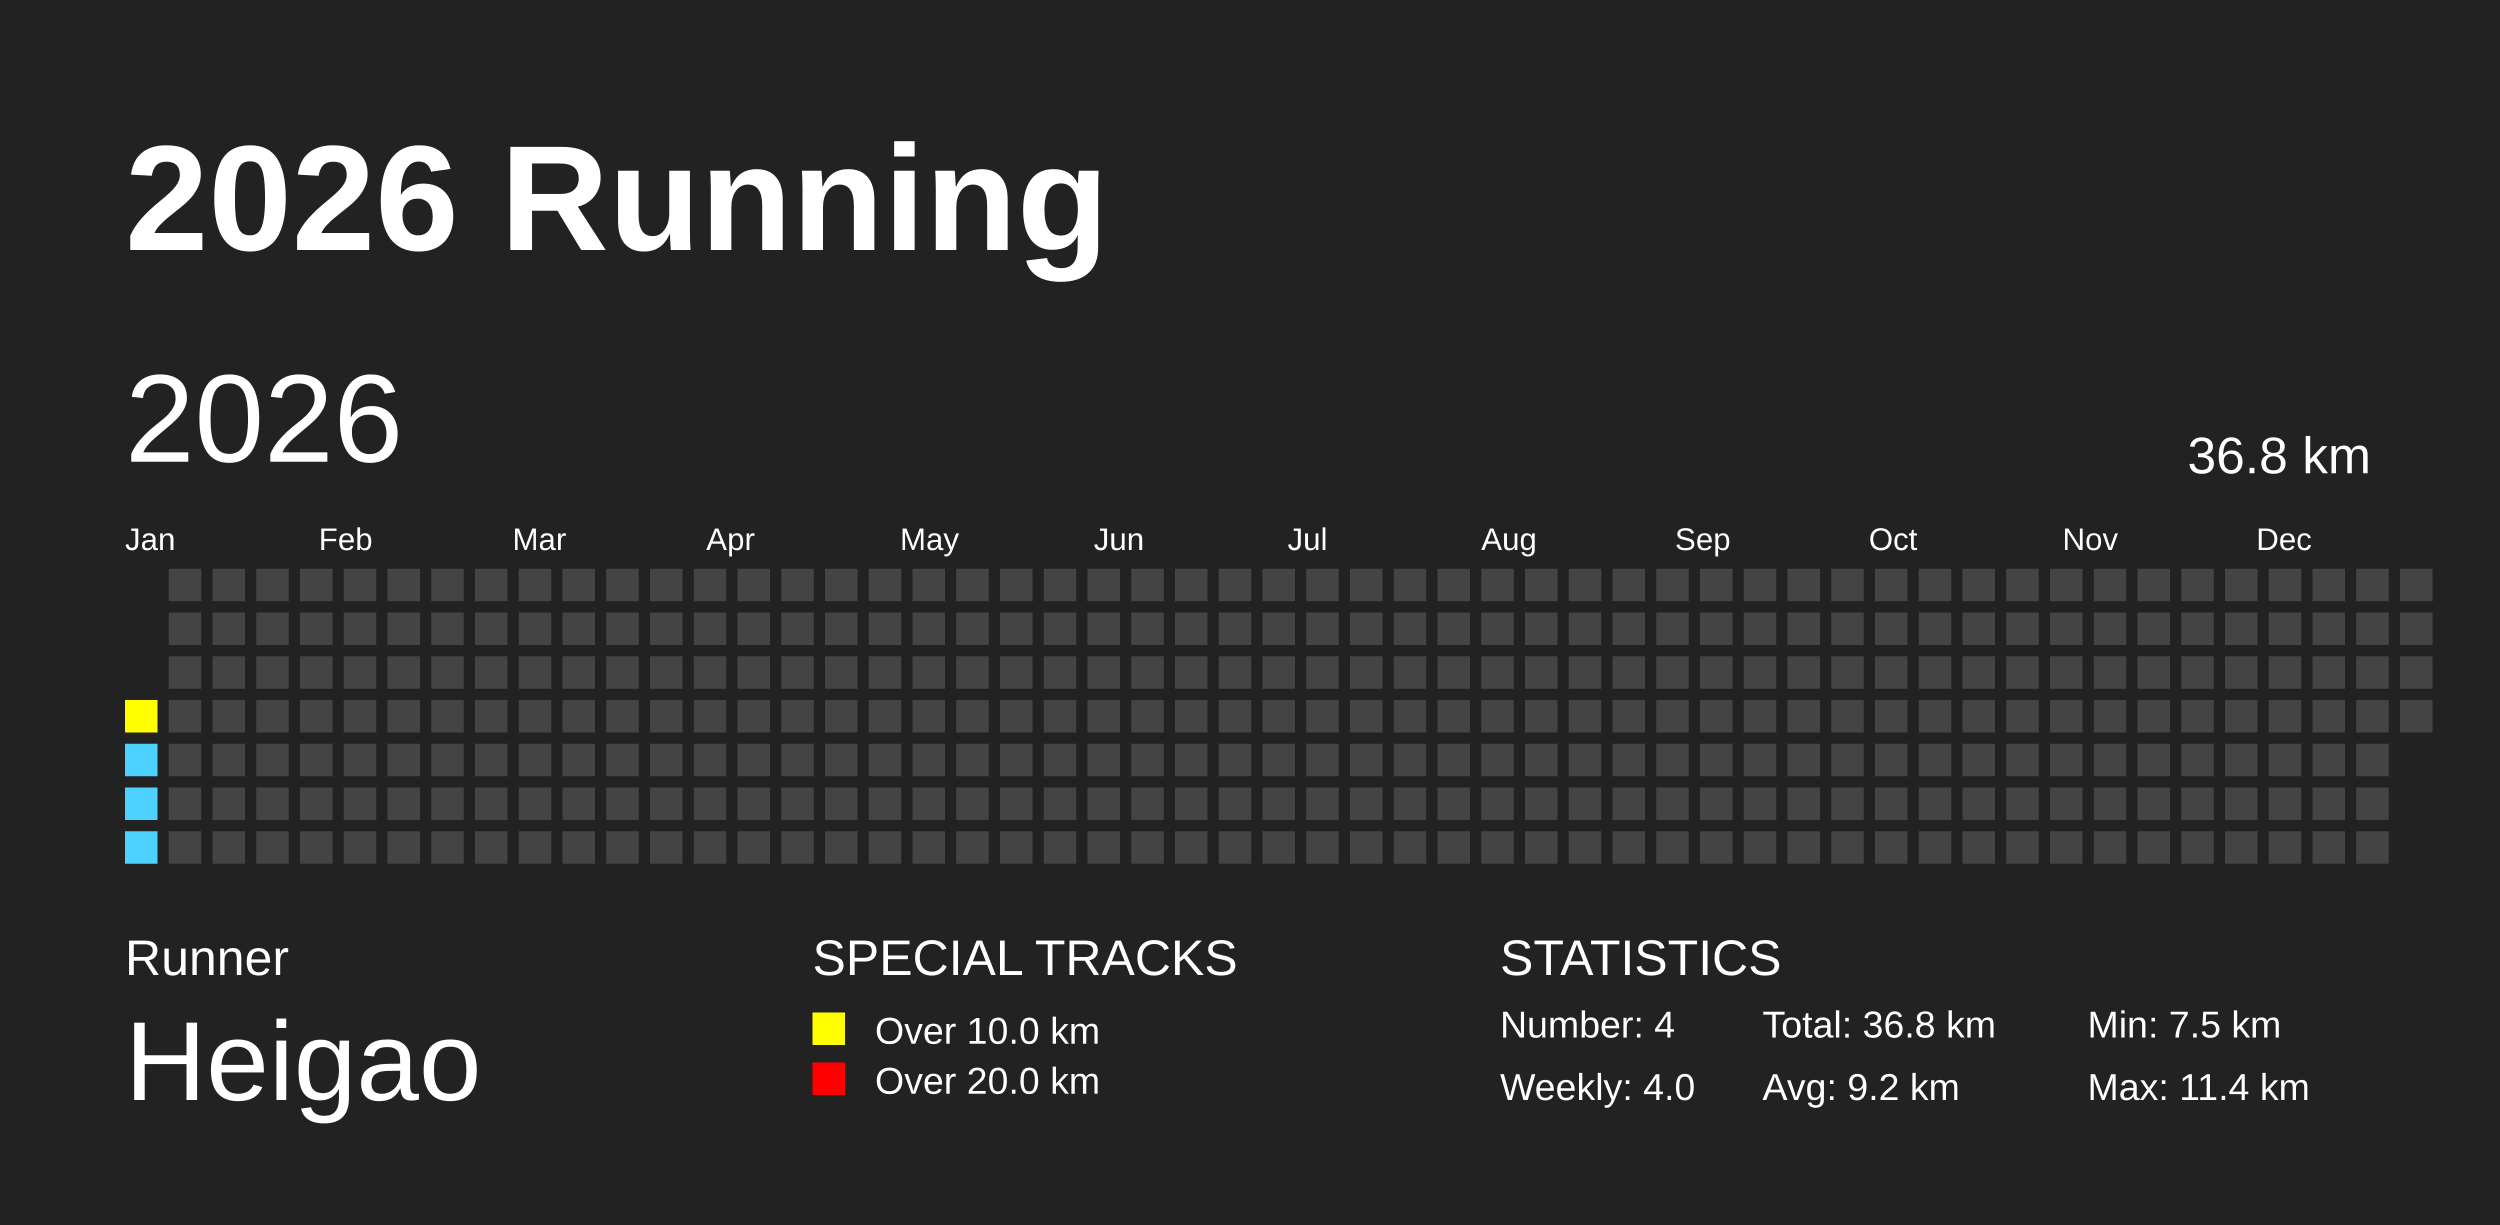
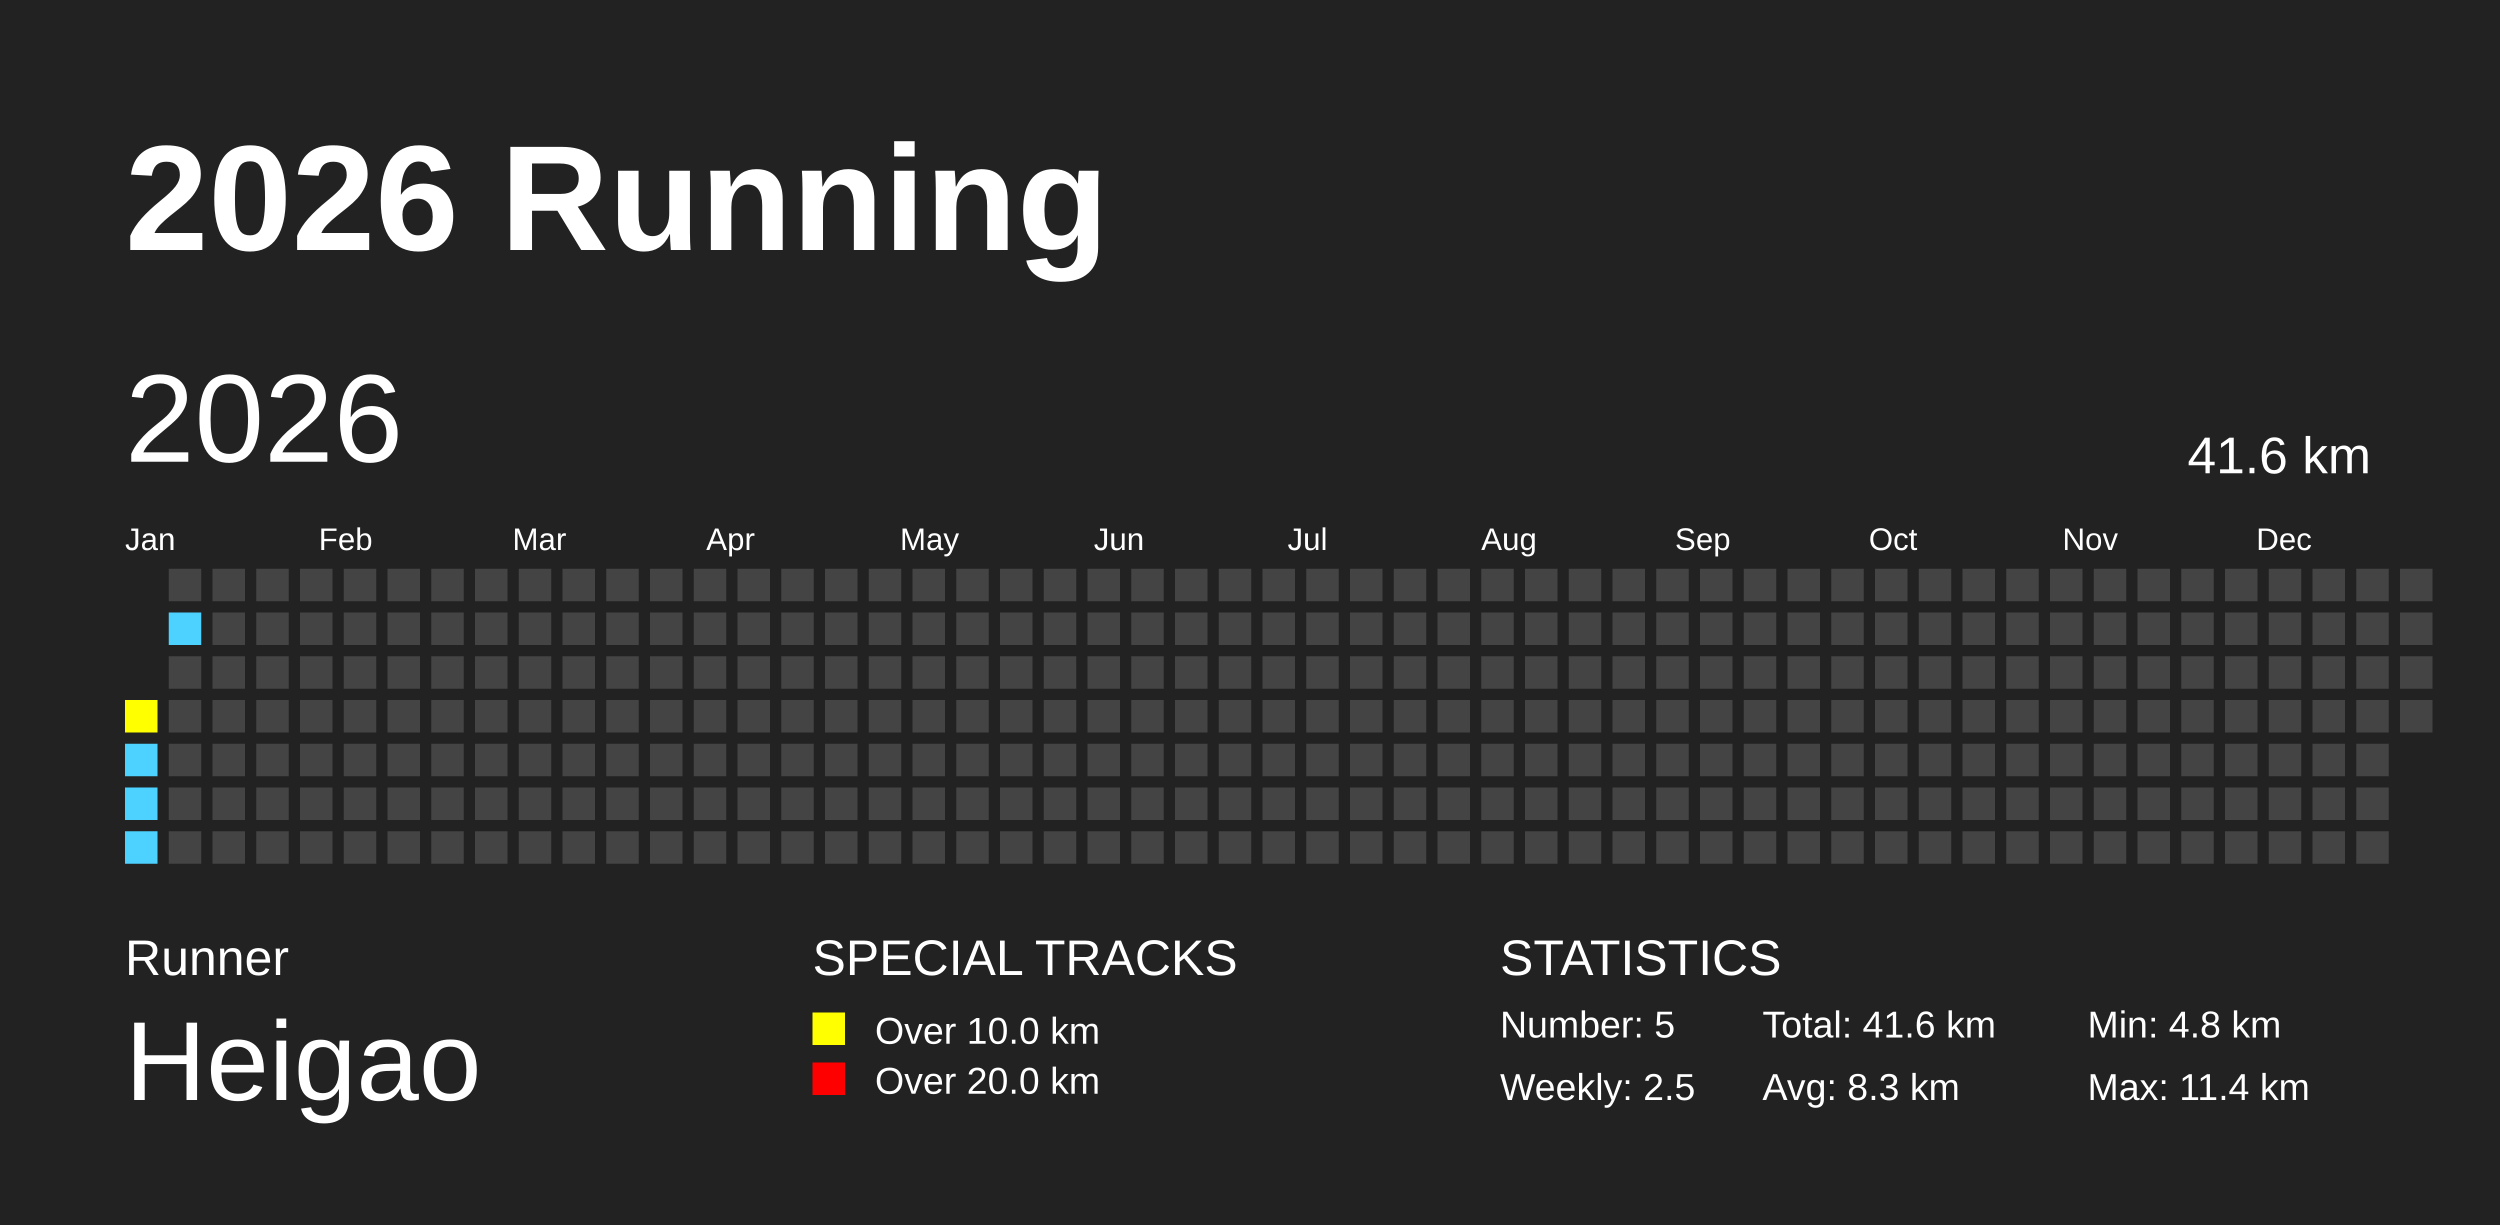
<svg xmlns="http://www.w3.org/2000/svg" baseProfile="full" height="98mm" version="1.1" viewBox="0,0,200,98" width="200mm">
  <defs />
  <rect fill="#222222" height="98" width="200" x="0" y="0" />
  <text fill="#FFFFFF" style="font-size:12px; font-family:Arial; font-weight:bold;" x="10" y="20">2026 Running</text>
  <text fill="#FFFFFF" style="font-size:4px; font-family:Arial" x="10" y="78">Runner</text>
  <text fill="#FFFFFF" style="font-size:9px; font-family:Arial" x="10" y="88">Heigao</text>
  <text fill="#FFFFFF" style="font-size:4px; font-family:Arial" x="65" y="78">SPECIAL TRACKS</text>
  <rect fill="yellow" height="2.6" width="2.6" x="65" y="81" />
  <text fill="#FFFFFF" style="font-size:3px; font-family:Arial" x="70" y="83.5">Over 10.0 km</text>
  <rect fill="red" height="2.6" width="2.6" x="65" y="85" />
  <text fill="#FFFFFF" style="font-size:3px; font-family:Arial" x="70" y="87.5">Over 20.0 km</text>
  <text fill="#FFFFFF" style="font-size:4px; font-family:Arial" x="120" y="78">STATISTICS</text>
-   <text fill="#FFFFFF" style="font-size:3px; font-family:Arial" x="120" y="83">Number: 4</text>
-   <text fill="#FFFFFF" style="font-size:3px; font-family:Arial" x="120" y="88">Weekly: 4.0</text>
-   <text fill="#FFFFFF" style="font-size:3px; font-family:Arial" x="141" y="83">Total: 36.8 km</text>
-   <text fill="#FFFFFF" style="font-size:3px; font-family:Arial" x="141" y="88">Avg: 9.2 km</text>
-   <text fill="#FFFFFF" style="font-size:3px; font-family:Arial" x="167" y="83">Min: 7.5 km</text>
+   <text fill="#FFFFFF" style="font-size:3px; font-family:Arial" x="120" y="83">Number: 5</text>
+   <text fill="#FFFFFF" style="font-size:3px; font-family:Arial" x="120" y="88">Weekly: 2.5</text>
+   <text fill="#FFFFFF" style="font-size:3px; font-family:Arial" x="141" y="83">Total: 41.6 km</text>
+   <text fill="#FFFFFF" style="font-size:3px; font-family:Arial" x="141" y="88">Avg: 8.3 km</text>
+   <text fill="#FFFFFF" style="font-size:3px; font-family:Arial" x="167" y="83">Min: 4.8 km</text>
  <text fill="#FFFFFF" style="font-size:3px; font-family:Arial" x="167" y="88">Max: 11.4 km</text>
  <text dominant-baseline="hanging" fill="#FFFFFF" style="font-size:10.0px; font-family:Arial;" x="10" y="30">2026</text>
-   <text dominant-baseline="hanging" fill="#FFFFFF" style="font-size:4.125px; font-family:Arial;" x="175" y="35">36.8 km</text>
+   <text dominant-baseline="hanging" fill="#FFFFFF" style="font-size:4.125px; font-family:Arial;" x="175" y="35">41.6 km</text>
  <text fill="#FFFFFF" style="font-size:2.5px; font-family:Arial" x="10.0" y="44">Jan</text>
  <text fill="#FFFFFF" style="font-size:2.5px; font-family:Arial" x="25.5" y="44">Feb</text>
  <text fill="#FFFFFF" style="font-size:2.5px; font-family:Arial" x="41.0" y="44">Mar</text>
  <text fill="#FFFFFF" style="font-size:2.5px; font-family:Arial" x="56.5" y="44">Apr</text>
  <text fill="#FFFFFF" style="font-size:2.5px; font-family:Arial" x="72.0" y="44">May</text>
  <text fill="#FFFFFF" style="font-size:2.5px; font-family:Arial" x="87.5" y="44">Jun</text>
  <text fill="#FFFFFF" style="font-size:2.5px; font-family:Arial" x="103.0" y="44">Jul</text>
  <text fill="#FFFFFF" style="font-size:2.5px; font-family:Arial" x="118.5" y="44">Aug</text>
  <text fill="#FFFFFF" style="font-size:2.5px; font-family:Arial" x="134.0" y="44">Sep</text>
  <text fill="#FFFFFF" style="font-size:2.5px; font-family:Arial" x="149.5" y="44">Oct</text>
  <text fill="#FFFFFF" style="font-size:2.5px; font-family:Arial" x="165.0" y="44">Nov</text>
  <text fill="#FFFFFF" style="font-size:2.5px; font-family:Arial" x="180.5" y="44">Dec</text>
  <rect fill="yellow" height="2.6" width="2.6" x="10.0" y="56.0" />
  <rect fill="#4DD2FF" height="2.6" width="2.6" x="10.0" y="59.5" />
  <rect fill="#4DD2FF" height="2.6" width="2.6" x="10.0" y="63.0" />
  <rect fill="#4DD2FF" height="2.6" width="2.6" x="10.0" y="66.5" />
  <rect fill="#444444" height="2.6" width="2.6" x="13.5" y="45.5" />
-   <rect fill="#444444" height="2.6" width="2.6" x="13.5" y="49.0" />
+   <rect fill="#4DD2FF" height="2.6" width="2.6" x="13.5" y="49.0" />
  <rect fill="#444444" height="2.6" width="2.6" x="13.5" y="52.5" />
  <rect fill="#444444" height="2.6" width="2.6" x="13.5" y="56.0" />
  <rect fill="#444444" height="2.6" width="2.6" x="13.5" y="59.5" />
  <rect fill="#444444" height="2.6" width="2.6" x="13.5" y="63.0" />
  <rect fill="#444444" height="2.6" width="2.6" x="13.5" y="66.5" />
  <rect fill="#444444" height="2.6" width="2.6" x="17.0" y="45.5" />
  <rect fill="#444444" height="2.6" width="2.6" x="17.0" y="49.0" />
  <rect fill="#444444" height="2.6" width="2.6" x="17.0" y="52.5" />
  <rect fill="#444444" height="2.6" width="2.6" x="17.0" y="56.0" />
  <rect fill="#444444" height="2.6" width="2.6" x="17.0" y="59.5" />
  <rect fill="#444444" height="2.6" width="2.6" x="17.0" y="63.0" />
  <rect fill="#444444" height="2.6" width="2.6" x="17.0" y="66.5" />
  <rect fill="#444444" height="2.6" width="2.6" x="20.5" y="45.5" />
  <rect fill="#444444" height="2.6" width="2.6" x="20.5" y="49.0" />
  <rect fill="#444444" height="2.6" width="2.6" x="20.5" y="52.5" />
  <rect fill="#444444" height="2.6" width="2.6" x="20.5" y="56.0" />
  <rect fill="#444444" height="2.6" width="2.6" x="20.5" y="59.5" />
  <rect fill="#444444" height="2.6" width="2.6" x="20.5" y="63.0" />
  <rect fill="#444444" height="2.6" width="2.6" x="20.5" y="66.5" />
  <rect fill="#444444" height="2.6" width="2.6" x="24.0" y="45.5" />
  <rect fill="#444444" height="2.6" width="2.6" x="24.0" y="49.0" />
  <rect fill="#444444" height="2.6" width="2.6" x="24.0" y="52.5" />
  <rect fill="#444444" height="2.6" width="2.6" x="24.0" y="56.0" />
  <rect fill="#444444" height="2.6" width="2.6" x="24.0" y="59.5" />
  <rect fill="#444444" height="2.6" width="2.6" x="24.0" y="63.0" />
  <rect fill="#444444" height="2.6" width="2.6" x="24.0" y="66.5" />
  <rect fill="#444444" height="2.6" width="2.6" x="27.5" y="45.5" />
  <rect fill="#444444" height="2.6" width="2.6" x="27.5" y="49.0" />
  <rect fill="#444444" height="2.6" width="2.6" x="27.5" y="52.5" />
  <rect fill="#444444" height="2.6" width="2.6" x="27.5" y="56.0" />
  <rect fill="#444444" height="2.6" width="2.6" x="27.5" y="59.5" />
  <rect fill="#444444" height="2.6" width="2.6" x="27.5" y="63.0" />
  <rect fill="#444444" height="2.6" width="2.6" x="27.5" y="66.5" />
  <rect fill="#444444" height="2.6" width="2.6" x="31.0" y="45.5" />
  <rect fill="#444444" height="2.6" width="2.6" x="31.0" y="49.0" />
  <rect fill="#444444" height="2.6" width="2.6" x="31.0" y="52.5" />
  <rect fill="#444444" height="2.6" width="2.6" x="31.0" y="56.0" />
  <rect fill="#444444" height="2.6" width="2.6" x="31.0" y="59.5" />
  <rect fill="#444444" height="2.6" width="2.6" x="31.0" y="63.0" />
  <rect fill="#444444" height="2.6" width="2.6" x="31.0" y="66.5" />
  <rect fill="#444444" height="2.6" width="2.6" x="34.5" y="45.5" />
  <rect fill="#444444" height="2.6" width="2.6" x="34.5" y="49.0" />
  <rect fill="#444444" height="2.6" width="2.6" x="34.5" y="52.5" />
  <rect fill="#444444" height="2.6" width="2.6" x="34.5" y="56.0" />
  <rect fill="#444444" height="2.6" width="2.6" x="34.5" y="59.5" />
  <rect fill="#444444" height="2.6" width="2.6" x="34.5" y="63.0" />
  <rect fill="#444444" height="2.6" width="2.6" x="34.5" y="66.5" />
  <rect fill="#444444" height="2.6" width="2.6" x="38.0" y="45.5" />
  <rect fill="#444444" height="2.6" width="2.6" x="38.0" y="49.0" />
  <rect fill="#444444" height="2.6" width="2.6" x="38.0" y="52.5" />
  <rect fill="#444444" height="2.6" width="2.6" x="38.0" y="56.0" />
  <rect fill="#444444" height="2.6" width="2.6" x="38.0" y="59.5" />
  <rect fill="#444444" height="2.6" width="2.6" x="38.0" y="63.0" />
  <rect fill="#444444" height="2.6" width="2.6" x="38.0" y="66.5" />
  <rect fill="#444444" height="2.6" width="2.6" x="41.5" y="45.5" />
  <rect fill="#444444" height="2.6" width="2.6" x="41.5" y="49.0" />
  <rect fill="#444444" height="2.6" width="2.6" x="41.5" y="52.5" />
  <rect fill="#444444" height="2.6" width="2.6" x="41.5" y="56.0" />
  <rect fill="#444444" height="2.6" width="2.6" x="41.5" y="59.5" />
  <rect fill="#444444" height="2.6" width="2.6" x="41.5" y="63.0" />
  <rect fill="#444444" height="2.6" width="2.6" x="41.5" y="66.5" />
  <rect fill="#444444" height="2.6" width="2.6" x="45.0" y="45.5" />
  <rect fill="#444444" height="2.6" width="2.6" x="45.0" y="49.0" />
  <rect fill="#444444" height="2.6" width="2.6" x="45.0" y="52.5" />
  <rect fill="#444444" height="2.6" width="2.6" x="45.0" y="56.0" />
  <rect fill="#444444" height="2.6" width="2.6" x="45.0" y="59.5" />
  <rect fill="#444444" height="2.6" width="2.6" x="45.0" y="63.0" />
  <rect fill="#444444" height="2.6" width="2.6" x="45.0" y="66.5" />
  <rect fill="#444444" height="2.6" width="2.6" x="48.5" y="45.5" />
  <rect fill="#444444" height="2.6" width="2.6" x="48.5" y="49.0" />
  <rect fill="#444444" height="2.6" width="2.6" x="48.5" y="52.5" />
  <rect fill="#444444" height="2.6" width="2.6" x="48.5" y="56.0" />
  <rect fill="#444444" height="2.6" width="2.6" x="48.5" y="59.5" />
  <rect fill="#444444" height="2.6" width="2.6" x="48.5" y="63.0" />
  <rect fill="#444444" height="2.6" width="2.6" x="48.5" y="66.5" />
  <rect fill="#444444" height="2.6" width="2.6" x="52.0" y="45.5" />
  <rect fill="#444444" height="2.6" width="2.6" x="52.0" y="49.0" />
  <rect fill="#444444" height="2.6" width="2.6" x="52.0" y="52.5" />
  <rect fill="#444444" height="2.6" width="2.6" x="52.0" y="56.0" />
  <rect fill="#444444" height="2.6" width="2.6" x="52.0" y="59.5" />
  <rect fill="#444444" height="2.6" width="2.6" x="52.0" y="63.0" />
  <rect fill="#444444" height="2.6" width="2.6" x="52.0" y="66.5" />
  <rect fill="#444444" height="2.6" width="2.6" x="55.5" y="45.5" />
  <rect fill="#444444" height="2.6" width="2.6" x="55.5" y="49.0" />
  <rect fill="#444444" height="2.6" width="2.6" x="55.5" y="52.5" />
  <rect fill="#444444" height="2.6" width="2.6" x="55.5" y="56.0" />
  <rect fill="#444444" height="2.6" width="2.6" x="55.5" y="59.5" />
  <rect fill="#444444" height="2.6" width="2.6" x="55.5" y="63.0" />
  <rect fill="#444444" height="2.6" width="2.6" x="55.5" y="66.5" />
  <rect fill="#444444" height="2.6" width="2.6" x="59.0" y="45.5" />
  <rect fill="#444444" height="2.6" width="2.6" x="59.0" y="49.0" />
  <rect fill="#444444" height="2.6" width="2.6" x="59.0" y="52.5" />
  <rect fill="#444444" height="2.6" width="2.6" x="59.0" y="56.0" />
  <rect fill="#444444" height="2.6" width="2.6" x="59.0" y="59.5" />
  <rect fill="#444444" height="2.6" width="2.6" x="59.0" y="63.0" />
  <rect fill="#444444" height="2.6" width="2.6" x="59.0" y="66.5" />
  <rect fill="#444444" height="2.6" width="2.6" x="62.5" y="45.5" />
  <rect fill="#444444" height="2.6" width="2.6" x="62.5" y="49.0" />
  <rect fill="#444444" height="2.6" width="2.6" x="62.5" y="52.5" />
  <rect fill="#444444" height="2.6" width="2.6" x="62.5" y="56.0" />
  <rect fill="#444444" height="2.6" width="2.6" x="62.5" y="59.5" />
  <rect fill="#444444" height="2.6" width="2.6" x="62.5" y="63.0" />
  <rect fill="#444444" height="2.6" width="2.6" x="62.5" y="66.5" />
  <rect fill="#444444" height="2.6" width="2.6" x="66.0" y="45.5" />
  <rect fill="#444444" height="2.6" width="2.6" x="66.0" y="49.0" />
  <rect fill="#444444" height="2.6" width="2.6" x="66.0" y="52.5" />
  <rect fill="#444444" height="2.6" width="2.6" x="66.0" y="56.0" />
  <rect fill="#444444" height="2.6" width="2.6" x="66.0" y="59.5" />
  <rect fill="#444444" height="2.6" width="2.6" x="66.0" y="63.0" />
  <rect fill="#444444" height="2.6" width="2.6" x="66.0" y="66.5" />
  <rect fill="#444444" height="2.6" width="2.6" x="69.5" y="45.5" />
  <rect fill="#444444" height="2.6" width="2.6" x="69.5" y="49.0" />
  <rect fill="#444444" height="2.6" width="2.6" x="69.5" y="52.5" />
  <rect fill="#444444" height="2.6" width="2.6" x="69.5" y="56.0" />
  <rect fill="#444444" height="2.6" width="2.6" x="69.5" y="59.5" />
  <rect fill="#444444" height="2.6" width="2.6" x="69.5" y="63.0" />
  <rect fill="#444444" height="2.6" width="2.6" x="69.5" y="66.5" />
  <rect fill="#444444" height="2.6" width="2.6" x="73.0" y="45.5" />
  <rect fill="#444444" height="2.6" width="2.6" x="73.0" y="49.0" />
  <rect fill="#444444" height="2.6" width="2.6" x="73.0" y="52.5" />
  <rect fill="#444444" height="2.6" width="2.6" x="73.0" y="56.0" />
  <rect fill="#444444" height="2.6" width="2.6" x="73.0" y="59.5" />
  <rect fill="#444444" height="2.6" width="2.6" x="73.0" y="63.0" />
  <rect fill="#444444" height="2.6" width="2.6" x="73.0" y="66.5" />
  <rect fill="#444444" height="2.6" width="2.6" x="76.5" y="45.5" />
  <rect fill="#444444" height="2.6" width="2.6" x="76.5" y="49.0" />
  <rect fill="#444444" height="2.6" width="2.6" x="76.5" y="52.5" />
  <rect fill="#444444" height="2.6" width="2.6" x="76.5" y="56.0" />
  <rect fill="#444444" height="2.6" width="2.6" x="76.5" y="59.5" />
  <rect fill="#444444" height="2.6" width="2.6" x="76.5" y="63.0" />
  <rect fill="#444444" height="2.6" width="2.6" x="76.5" y="66.5" />
  <rect fill="#444444" height="2.6" width="2.6" x="80.0" y="45.5" />
  <rect fill="#444444" height="2.6" width="2.6" x="80.0" y="49.0" />
  <rect fill="#444444" height="2.6" width="2.6" x="80.0" y="52.5" />
  <rect fill="#444444" height="2.6" width="2.6" x="80.0" y="56.0" />
  <rect fill="#444444" height="2.6" width="2.6" x="80.0" y="59.5" />
  <rect fill="#444444" height="2.6" width="2.6" x="80.0" y="63.0" />
  <rect fill="#444444" height="2.6" width="2.6" x="80.0" y="66.5" />
  <rect fill="#444444" height="2.6" width="2.6" x="83.5" y="45.5" />
  <rect fill="#444444" height="2.6" width="2.6" x="83.5" y="49.0" />
  <rect fill="#444444" height="2.6" width="2.6" x="83.5" y="52.5" />
  <rect fill="#444444" height="2.6" width="2.6" x="83.5" y="56.0" />
  <rect fill="#444444" height="2.6" width="2.6" x="83.5" y="59.5" />
  <rect fill="#444444" height="2.6" width="2.6" x="83.5" y="63.0" />
  <rect fill="#444444" height="2.6" width="2.6" x="83.5" y="66.5" />
  <rect fill="#444444" height="2.6" width="2.6" x="87.0" y="45.5" />
  <rect fill="#444444" height="2.6" width="2.6" x="87.0" y="49.0" />
  <rect fill="#444444" height="2.6" width="2.6" x="87.0" y="52.5" />
  <rect fill="#444444" height="2.6" width="2.6" x="87.0" y="56.0" />
  <rect fill="#444444" height="2.6" width="2.6" x="87.0" y="59.5" />
  <rect fill="#444444" height="2.6" width="2.6" x="87.0" y="63.0" />
  <rect fill="#444444" height="2.6" width="2.6" x="87.0" y="66.5" />
  <rect fill="#444444" height="2.6" width="2.6" x="90.5" y="45.5" />
  <rect fill="#444444" height="2.6" width="2.6" x="90.5" y="49.0" />
  <rect fill="#444444" height="2.6" width="2.6" x="90.5" y="52.5" />
  <rect fill="#444444" height="2.6" width="2.6" x="90.5" y="56.0" />
  <rect fill="#444444" height="2.6" width="2.6" x="90.5" y="59.5" />
  <rect fill="#444444" height="2.6" width="2.6" x="90.5" y="63.0" />
  <rect fill="#444444" height="2.6" width="2.6" x="90.5" y="66.5" />
  <rect fill="#444444" height="2.6" width="2.6" x="94.0" y="45.5" />
  <rect fill="#444444" height="2.6" width="2.6" x="94.0" y="49.0" />
  <rect fill="#444444" height="2.6" width="2.6" x="94.0" y="52.5" />
  <rect fill="#444444" height="2.6" width="2.6" x="94.0" y="56.0" />
  <rect fill="#444444" height="2.6" width="2.6" x="94.0" y="59.5" />
  <rect fill="#444444" height="2.6" width="2.6" x="94.0" y="63.0" />
  <rect fill="#444444" height="2.6" width="2.6" x="94.0" y="66.5" />
  <rect fill="#444444" height="2.6" width="2.6" x="97.5" y="45.5" />
  <rect fill="#444444" height="2.6" width="2.6" x="97.5" y="49.0" />
  <rect fill="#444444" height="2.6" width="2.6" x="97.5" y="52.5" />
  <rect fill="#444444" height="2.6" width="2.6" x="97.5" y="56.0" />
  <rect fill="#444444" height="2.6" width="2.6" x="97.5" y="59.5" />
  <rect fill="#444444" height="2.6" width="2.6" x="97.5" y="63.0" />
  <rect fill="#444444" height="2.6" width="2.6" x="97.5" y="66.5" />
  <rect fill="#444444" height="2.6" width="2.6" x="101.0" y="45.5" />
  <rect fill="#444444" height="2.6" width="2.6" x="101.0" y="49.0" />
  <rect fill="#444444" height="2.6" width="2.6" x="101.0" y="52.5" />
  <rect fill="#444444" height="2.6" width="2.6" x="101.0" y="56.0" />
  <rect fill="#444444" height="2.6" width="2.6" x="101.0" y="59.5" />
  <rect fill="#444444" height="2.6" width="2.6" x="101.0" y="63.0" />
  <rect fill="#444444" height="2.6" width="2.6" x="101.0" y="66.5" />
  <rect fill="#444444" height="2.6" width="2.6" x="104.5" y="45.5" />
  <rect fill="#444444" height="2.6" width="2.6" x="104.5" y="49.0" />
  <rect fill="#444444" height="2.6" width="2.6" x="104.5" y="52.5" />
  <rect fill="#444444" height="2.6" width="2.6" x="104.5" y="56.0" />
  <rect fill="#444444" height="2.6" width="2.6" x="104.5" y="59.5" />
  <rect fill="#444444" height="2.6" width="2.6" x="104.5" y="63.0" />
  <rect fill="#444444" height="2.6" width="2.6" x="104.5" y="66.5" />
  <rect fill="#444444" height="2.6" width="2.6" x="108.0" y="45.5" />
  <rect fill="#444444" height="2.6" width="2.6" x="108.0" y="49.0" />
  <rect fill="#444444" height="2.6" width="2.6" x="108.0" y="52.5" />
  <rect fill="#444444" height="2.6" width="2.6" x="108.0" y="56.0" />
  <rect fill="#444444" height="2.6" width="2.6" x="108.0" y="59.5" />
  <rect fill="#444444" height="2.6" width="2.6" x="108.0" y="63.0" />
  <rect fill="#444444" height="2.6" width="2.6" x="108.0" y="66.5" />
  <rect fill="#444444" height="2.6" width="2.6" x="111.5" y="45.5" />
  <rect fill="#444444" height="2.6" width="2.6" x="111.5" y="49.0" />
  <rect fill="#444444" height="2.6" width="2.6" x="111.5" y="52.5" />
  <rect fill="#444444" height="2.6" width="2.6" x="111.5" y="56.0" />
  <rect fill="#444444" height="2.6" width="2.6" x="111.5" y="59.5" />
  <rect fill="#444444" height="2.6" width="2.6" x="111.5" y="63.0" />
  <rect fill="#444444" height="2.6" width="2.6" x="111.5" y="66.5" />
  <rect fill="#444444" height="2.6" width="2.6" x="115.0" y="45.5" />
  <rect fill="#444444" height="2.6" width="2.6" x="115.0" y="49.0" />
  <rect fill="#444444" height="2.6" width="2.6" x="115.0" y="52.5" />
  <rect fill="#444444" height="2.6" width="2.6" x="115.0" y="56.0" />
  <rect fill="#444444" height="2.6" width="2.6" x="115.0" y="59.5" />
  <rect fill="#444444" height="2.6" width="2.6" x="115.0" y="63.0" />
  <rect fill="#444444" height="2.6" width="2.6" x="115.0" y="66.5" />
  <rect fill="#444444" height="2.6" width="2.6" x="118.5" y="45.5" />
  <rect fill="#444444" height="2.6" width="2.6" x="118.5" y="49.0" />
  <rect fill="#444444" height="2.6" width="2.6" x="118.5" y="52.5" />
  <rect fill="#444444" height="2.6" width="2.6" x="118.5" y="56.0" />
  <rect fill="#444444" height="2.6" width="2.6" x="118.5" y="59.5" />
  <rect fill="#444444" height="2.6" width="2.6" x="118.5" y="63.0" />
  <rect fill="#444444" height="2.6" width="2.6" x="118.5" y="66.5" />
  <rect fill="#444444" height="2.6" width="2.6" x="122.0" y="45.5" />
  <rect fill="#444444" height="2.6" width="2.6" x="122.0" y="49.0" />
  <rect fill="#444444" height="2.6" width="2.6" x="122.0" y="52.5" />
  <rect fill="#444444" height="2.6" width="2.6" x="122.0" y="56.0" />
  <rect fill="#444444" height="2.6" width="2.6" x="122.0" y="59.5" />
  <rect fill="#444444" height="2.6" width="2.6" x="122.0" y="63.0" />
  <rect fill="#444444" height="2.6" width="2.6" x="122.0" y="66.5" />
  <rect fill="#444444" height="2.6" width="2.6" x="125.5" y="45.5" />
  <rect fill="#444444" height="2.6" width="2.6" x="125.5" y="49.0" />
  <rect fill="#444444" height="2.6" width="2.6" x="125.5" y="52.5" />
  <rect fill="#444444" height="2.6" width="2.6" x="125.5" y="56.0" />
  <rect fill="#444444" height="2.6" width="2.6" x="125.5" y="59.5" />
  <rect fill="#444444" height="2.6" width="2.6" x="125.5" y="63.0" />
  <rect fill="#444444" height="2.6" width="2.6" x="125.5" y="66.5" />
  <rect fill="#444444" height="2.6" width="2.6" x="129.0" y="45.5" />
  <rect fill="#444444" height="2.6" width="2.6" x="129.0" y="49.0" />
  <rect fill="#444444" height="2.6" width="2.6" x="129.0" y="52.5" />
  <rect fill="#444444" height="2.6" width="2.6" x="129.0" y="56.0" />
  <rect fill="#444444" height="2.6" width="2.6" x="129.0" y="59.5" />
  <rect fill="#444444" height="2.6" width="2.6" x="129.0" y="63.0" />
  <rect fill="#444444" height="2.6" width="2.6" x="129.0" y="66.5" />
  <rect fill="#444444" height="2.6" width="2.6" x="132.5" y="45.5" />
  <rect fill="#444444" height="2.6" width="2.6" x="132.5" y="49.0" />
  <rect fill="#444444" height="2.6" width="2.6" x="132.5" y="52.5" />
  <rect fill="#444444" height="2.6" width="2.6" x="132.5" y="56.0" />
  <rect fill="#444444" height="2.6" width="2.6" x="132.5" y="59.5" />
  <rect fill="#444444" height="2.6" width="2.6" x="132.5" y="63.0" />
  <rect fill="#444444" height="2.6" width="2.6" x="132.5" y="66.5" />
  <rect fill="#444444" height="2.6" width="2.6" x="136.0" y="45.5" />
  <rect fill="#444444" height="2.6" width="2.6" x="136.0" y="49.0" />
  <rect fill="#444444" height="2.6" width="2.6" x="136.0" y="52.5" />
  <rect fill="#444444" height="2.6" width="2.6" x="136.0" y="56.0" />
  <rect fill="#444444" height="2.6" width="2.6" x="136.0" y="59.5" />
  <rect fill="#444444" height="2.6" width="2.6" x="136.0" y="63.0" />
  <rect fill="#444444" height="2.6" width="2.6" x="136.0" y="66.5" />
  <rect fill="#444444" height="2.6" width="2.6" x="139.5" y="45.5" />
  <rect fill="#444444" height="2.6" width="2.6" x="139.5" y="49.0" />
  <rect fill="#444444" height="2.6" width="2.6" x="139.5" y="52.5" />
  <rect fill="#444444" height="2.6" width="2.6" x="139.5" y="56.0" />
  <rect fill="#444444" height="2.6" width="2.6" x="139.5" y="59.5" />
  <rect fill="#444444" height="2.6" width="2.6" x="139.5" y="63.0" />
  <rect fill="#444444" height="2.6" width="2.6" x="139.5" y="66.5" />
  <rect fill="#444444" height="2.6" width="2.6" x="143.0" y="45.5" />
  <rect fill="#444444" height="2.6" width="2.6" x="143.0" y="49.0" />
  <rect fill="#444444" height="2.6" width="2.6" x="143.0" y="52.5" />
  <rect fill="#444444" height="2.6" width="2.6" x="143.0" y="56.0" />
  <rect fill="#444444" height="2.6" width="2.6" x="143.0" y="59.5" />
  <rect fill="#444444" height="2.6" width="2.6" x="143.0" y="63.0" />
  <rect fill="#444444" height="2.6" width="2.6" x="143.0" y="66.5" />
  <rect fill="#444444" height="2.6" width="2.6" x="146.5" y="45.5" />
  <rect fill="#444444" height="2.6" width="2.6" x="146.5" y="49.0" />
  <rect fill="#444444" height="2.6" width="2.6" x="146.5" y="52.5" />
  <rect fill="#444444" height="2.6" width="2.6" x="146.5" y="56.0" />
  <rect fill="#444444" height="2.6" width="2.6" x="146.5" y="59.5" />
  <rect fill="#444444" height="2.6" width="2.6" x="146.5" y="63.0" />
  <rect fill="#444444" height="2.6" width="2.6" x="146.5" y="66.5" />
  <rect fill="#444444" height="2.6" width="2.6" x="150.0" y="45.5" />
  <rect fill="#444444" height="2.6" width="2.6" x="150.0" y="49.0" />
  <rect fill="#444444" height="2.6" width="2.6" x="150.0" y="52.5" />
  <rect fill="#444444" height="2.6" width="2.6" x="150.0" y="56.0" />
  <rect fill="#444444" height="2.6" width="2.6" x="150.0" y="59.5" />
  <rect fill="#444444" height="2.6" width="2.6" x="150.0" y="63.0" />
  <rect fill="#444444" height="2.6" width="2.6" x="150.0" y="66.5" />
  <rect fill="#444444" height="2.6" width="2.6" x="153.5" y="45.5" />
  <rect fill="#444444" height="2.6" width="2.6" x="153.5" y="49.0" />
  <rect fill="#444444" height="2.6" width="2.6" x="153.5" y="52.5" />
  <rect fill="#444444" height="2.6" width="2.6" x="153.5" y="56.0" />
  <rect fill="#444444" height="2.6" width="2.6" x="153.5" y="59.5" />
  <rect fill="#444444" height="2.6" width="2.6" x="153.5" y="63.0" />
  <rect fill="#444444" height="2.6" width="2.6" x="153.5" y="66.5" />
  <rect fill="#444444" height="2.6" width="2.6" x="157.0" y="45.5" />
  <rect fill="#444444" height="2.6" width="2.6" x="157.0" y="49.0" />
  <rect fill="#444444" height="2.6" width="2.6" x="157.0" y="52.5" />
  <rect fill="#444444" height="2.6" width="2.6" x="157.0" y="56.0" />
  <rect fill="#444444" height="2.6" width="2.6" x="157.0" y="59.5" />
  <rect fill="#444444" height="2.6" width="2.6" x="157.0" y="63.0" />
  <rect fill="#444444" height="2.6" width="2.6" x="157.0" y="66.5" />
  <rect fill="#444444" height="2.6" width="2.6" x="160.5" y="45.5" />
  <rect fill="#444444" height="2.6" width="2.6" x="160.5" y="49.0" />
  <rect fill="#444444" height="2.6" width="2.6" x="160.5" y="52.5" />
  <rect fill="#444444" height="2.6" width="2.6" x="160.5" y="56.0" />
  <rect fill="#444444" height="2.6" width="2.6" x="160.5" y="59.5" />
  <rect fill="#444444" height="2.6" width="2.6" x="160.5" y="63.0" />
  <rect fill="#444444" height="2.6" width="2.6" x="160.5" y="66.5" />
  <rect fill="#444444" height="2.6" width="2.6" x="164.0" y="45.5" />
  <rect fill="#444444" height="2.6" width="2.6" x="164.0" y="49.0" />
  <rect fill="#444444" height="2.6" width="2.6" x="164.0" y="52.5" />
  <rect fill="#444444" height="2.6" width="2.6" x="164.0" y="56.0" />
  <rect fill="#444444" height="2.6" width="2.6" x="164.0" y="59.5" />
  <rect fill="#444444" height="2.6" width="2.6" x="164.0" y="63.0" />
  <rect fill="#444444" height="2.6" width="2.6" x="164.0" y="66.5" />
  <rect fill="#444444" height="2.6" width="2.6" x="167.5" y="45.5" />
  <rect fill="#444444" height="2.6" width="2.6" x="167.5" y="49.0" />
  <rect fill="#444444" height="2.6" width="2.6" x="167.5" y="52.5" />
  <rect fill="#444444" height="2.6" width="2.6" x="167.5" y="56.0" />
  <rect fill="#444444" height="2.6" width="2.6" x="167.5" y="59.5" />
  <rect fill="#444444" height="2.6" width="2.6" x="167.5" y="63.0" />
  <rect fill="#444444" height="2.6" width="2.6" x="167.5" y="66.5" />
  <rect fill="#444444" height="2.6" width="2.6" x="171.0" y="45.5" />
  <rect fill="#444444" height="2.6" width="2.6" x="171.0" y="49.0" />
  <rect fill="#444444" height="2.6" width="2.6" x="171.0" y="52.5" />
  <rect fill="#444444" height="2.6" width="2.6" x="171.0" y="56.0" />
  <rect fill="#444444" height="2.6" width="2.6" x="171.0" y="59.5" />
  <rect fill="#444444" height="2.6" width="2.6" x="171.0" y="63.0" />
  <rect fill="#444444" height="2.6" width="2.6" x="171.0" y="66.5" />
  <rect fill="#444444" height="2.6" width="2.6" x="174.5" y="45.5" />
  <rect fill="#444444" height="2.6" width="2.6" x="174.5" y="49.0" />
  <rect fill="#444444" height="2.6" width="2.6" x="174.5" y="52.5" />
  <rect fill="#444444" height="2.6" width="2.6" x="174.5" y="56.0" />
  <rect fill="#444444" height="2.6" width="2.6" x="174.5" y="59.5" />
  <rect fill="#444444" height="2.6" width="2.6" x="174.5" y="63.0" />
  <rect fill="#444444" height="2.6" width="2.6" x="174.5" y="66.5" />
  <rect fill="#444444" height="2.6" width="2.6" x="178.0" y="45.5" />
  <rect fill="#444444" height="2.6" width="2.6" x="178.0" y="49.0" />
  <rect fill="#444444" height="2.6" width="2.6" x="178.0" y="52.5" />
  <rect fill="#444444" height="2.6" width="2.6" x="178.0" y="56.0" />
  <rect fill="#444444" height="2.6" width="2.6" x="178.0" y="59.5" />
  <rect fill="#444444" height="2.6" width="2.6" x="178.0" y="63.0" />
  <rect fill="#444444" height="2.6" width="2.6" x="178.0" y="66.5" />
  <rect fill="#444444" height="2.6" width="2.6" x="181.5" y="45.5" />
  <rect fill="#444444" height="2.6" width="2.6" x="181.5" y="49.0" />
  <rect fill="#444444" height="2.6" width="2.6" x="181.5" y="52.5" />
  <rect fill="#444444" height="2.6" width="2.6" x="181.5" y="56.0" />
  <rect fill="#444444" height="2.6" width="2.6" x="181.5" y="59.5" />
  <rect fill="#444444" height="2.6" width="2.6" x="181.5" y="63.0" />
  <rect fill="#444444" height="2.6" width="2.6" x="181.5" y="66.5" />
  <rect fill="#444444" height="2.6" width="2.6" x="185.0" y="45.5" />
  <rect fill="#444444" height="2.6" width="2.6" x="185.0" y="49.0" />
  <rect fill="#444444" height="2.6" width="2.6" x="185.0" y="52.5" />
  <rect fill="#444444" height="2.6" width="2.6" x="185.0" y="56.0" />
  <rect fill="#444444" height="2.6" width="2.6" x="185.0" y="59.5" />
  <rect fill="#444444" height="2.6" width="2.6" x="185.0" y="63.0" />
  <rect fill="#444444" height="2.6" width="2.6" x="185.0" y="66.5" />
  <rect fill="#444444" height="2.6" width="2.6" x="188.5" y="45.5" />
  <rect fill="#444444" height="2.6" width="2.6" x="188.5" y="49.0" />
  <rect fill="#444444" height="2.6" width="2.6" x="188.5" y="52.5" />
  <rect fill="#444444" height="2.6" width="2.6" x="188.5" y="56.0" />
  <rect fill="#444444" height="2.6" width="2.6" x="188.5" y="59.5" />
  <rect fill="#444444" height="2.6" width="2.6" x="188.5" y="63.0" />
  <rect fill="#444444" height="2.6" width="2.6" x="188.5" y="66.5" />
  <rect fill="#444444" height="2.6" width="2.6" x="192.0" y="45.5" />
  <rect fill="#444444" height="2.6" width="2.6" x="192.0" y="49.0" />
  <rect fill="#444444" height="2.6" width="2.6" x="192.0" y="52.5" />
  <rect fill="#444444" height="2.6" width="2.6" x="192.0" y="56.0" />
</svg>
